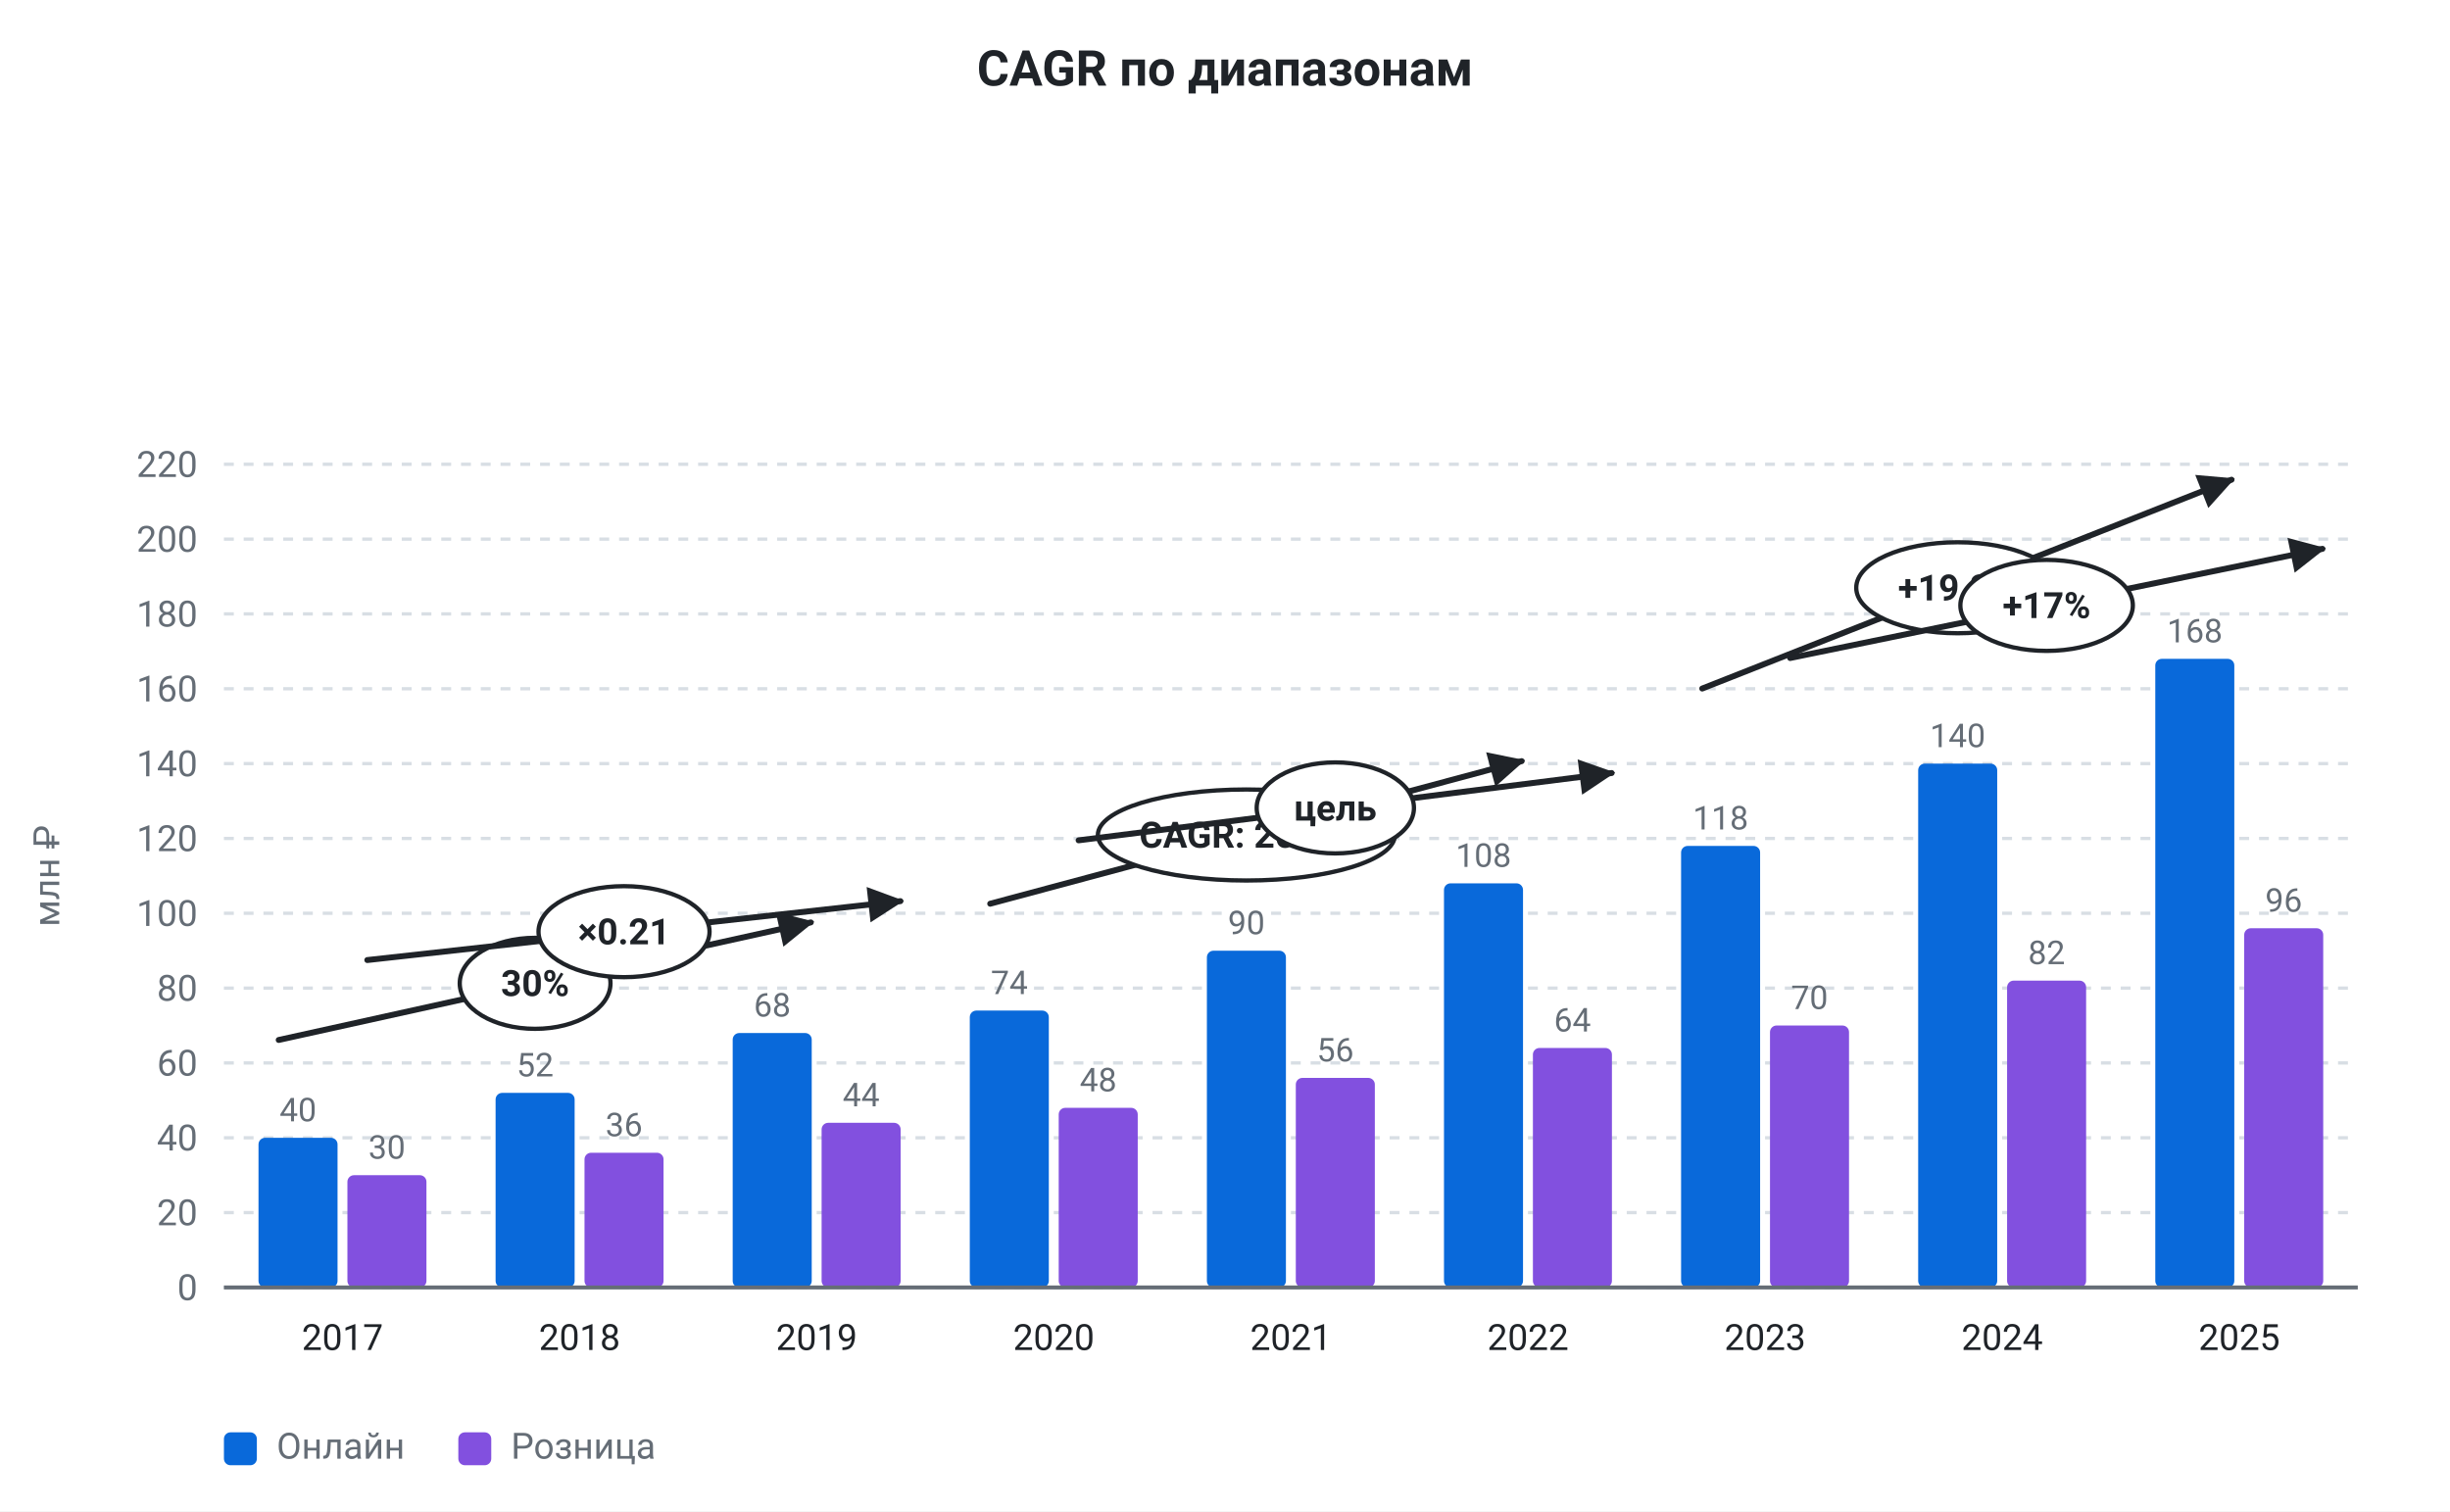
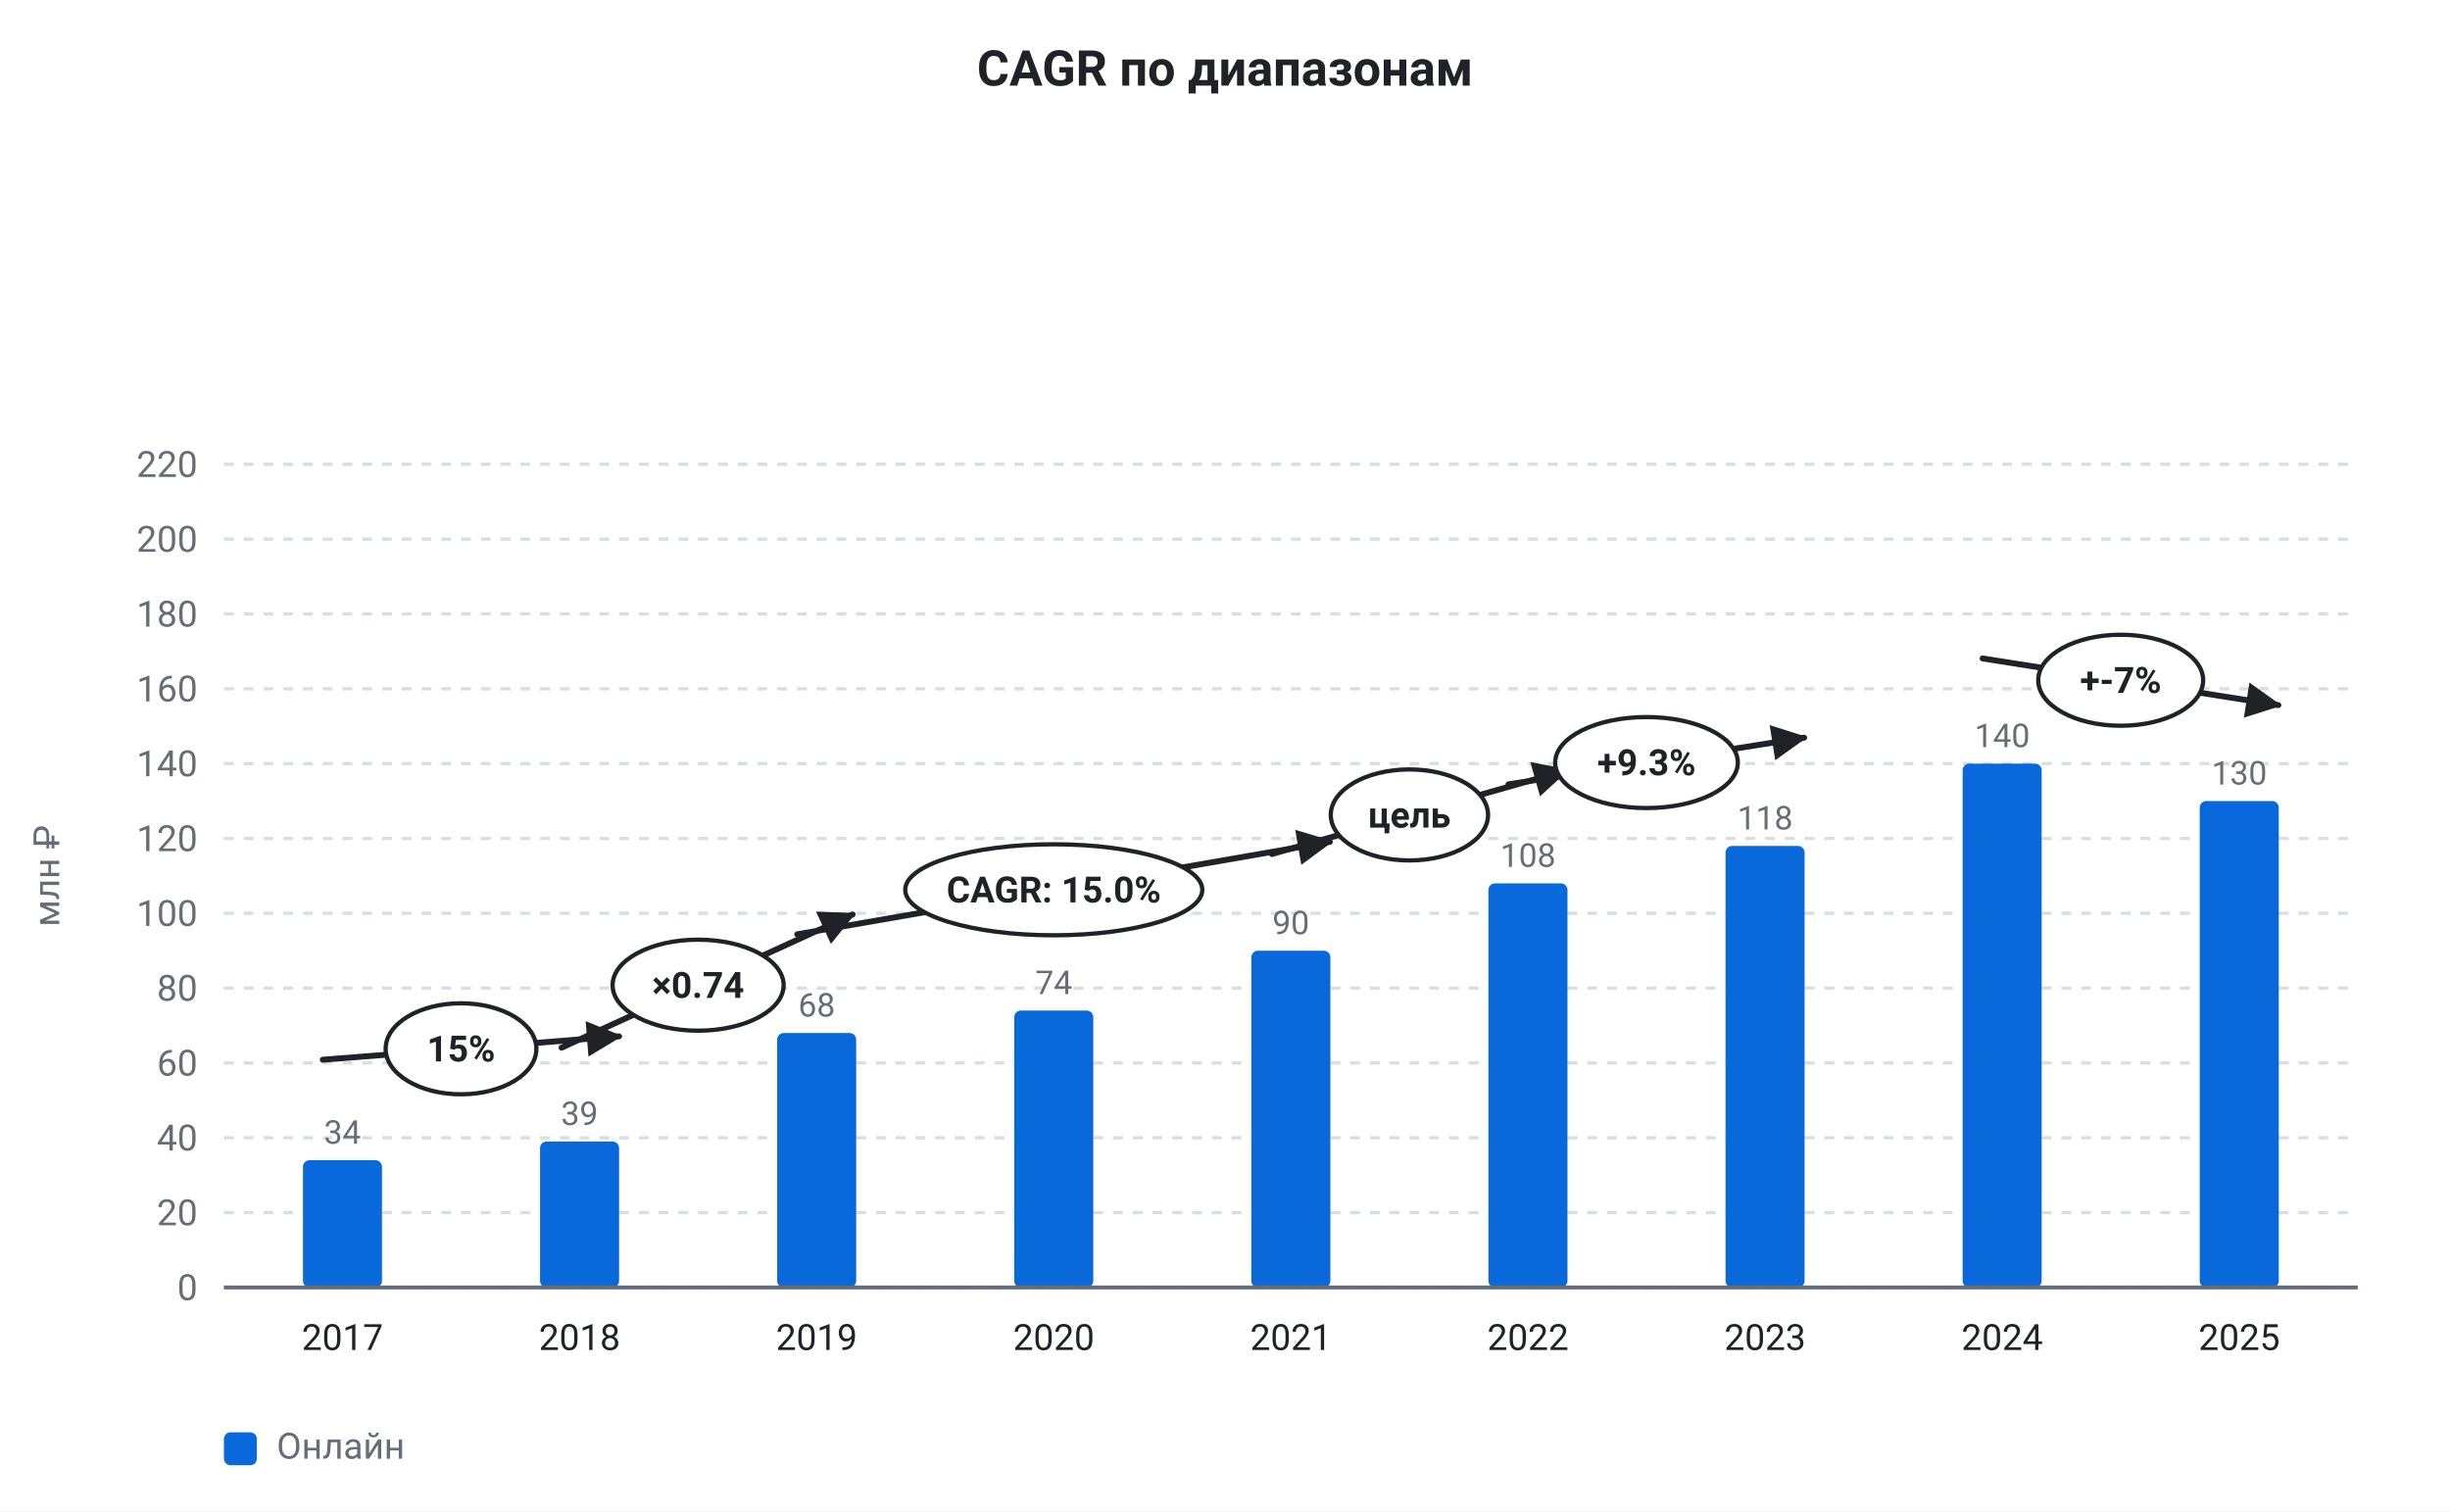
<svg xmlns="http://www.w3.org/2000/svg" viewBox="0 0 744 459" width="744" height="459" role="img" font-family="system-ui, -apple-system, &quot;Segoe UI&quot;, Roboto, sans-serif">
  <rect data-bg="canvas" x="0" y="0" width="744" height="459" fill="#ffffff" />
  <text x="372" y="26" fill="#1f2328" font-size="15" text-anchor="middle" font-weight="600">CAGR по диапазонам</text>
  <line x1="68" y1="391" x2="716" y2="391" stroke="#d8dee4" stroke-width="1" stroke-dasharray="3 3" />
  <text x="60" y="394.85" fill="#656d76" font-size="11" text-anchor="end">0</text>
  <line x1="68" y1="368.27" x2="716" y2="368.27" stroke="#d8dee4" stroke-width="1" stroke-dasharray="3 3" />
  <text x="60" y="372.12" fill="#656d76" font-size="11" text-anchor="end">20</text>
  <line x1="68" y1="345.55" x2="716" y2="345.55" stroke="#d8dee4" stroke-width="1" stroke-dasharray="3 3" />
  <text x="60" y="349.4" fill="#656d76" font-size="11" text-anchor="end">40</text>
  <line x1="68" y1="322.82" x2="716" y2="322.82" stroke="#d8dee4" stroke-width="1" stroke-dasharray="3 3" />
  <text x="60" y="326.67" fill="#656d76" font-size="11" text-anchor="end">60</text>
  <line x1="68" y1="300.09" x2="716" y2="300.09" stroke="#d8dee4" stroke-width="1" stroke-dasharray="3 3" />
  <text x="60" y="303.94" fill="#656d76" font-size="11" text-anchor="end">80</text>
  <line x1="68" y1="277.36" x2="716" y2="277.36" stroke="#d8dee4" stroke-width="1" stroke-dasharray="3 3" />
  <text x="60" y="281.21" fill="#656d76" font-size="11" text-anchor="end">100</text>
  <line x1="68" y1="254.64" x2="716" y2="254.64" stroke="#d8dee4" stroke-width="1" stroke-dasharray="3 3" />
  <text x="60" y="258.49" fill="#656d76" font-size="11" text-anchor="end">120</text>
  <line x1="68" y1="231.91" x2="716" y2="231.91" stroke="#d8dee4" stroke-width="1" stroke-dasharray="3 3" />
  <text x="60" y="235.76" fill="#656d76" font-size="11" text-anchor="end">140</text>
  <line x1="68" y1="209.18" x2="716" y2="209.18" stroke="#d8dee4" stroke-width="1" stroke-dasharray="3 3" />
  <text x="60" y="213.03" fill="#656d76" font-size="11" text-anchor="end">160</text>
  <line x1="68" y1="186.45" x2="716" y2="186.45" stroke="#d8dee4" stroke-width="1" stroke-dasharray="3 3" />
  <text x="60" y="190.3" fill="#656d76" font-size="11" text-anchor="end">180</text>
  <line x1="68" y1="163.73" x2="716" y2="163.73" stroke="#d8dee4" stroke-width="1" stroke-dasharray="3 3" />
  <text x="60" y="167.58" fill="#656d76" font-size="11" text-anchor="end">200</text>
  <line x1="68" y1="141" x2="716" y2="141" stroke="#d8dee4" stroke-width="1" stroke-dasharray="3 3" />
  <text x="60" y="144.85" fill="#656d76" font-size="11" text-anchor="end">220</text>
  <text x="18" y="266" fill="#656d76" font-size="11" text-anchor="middle" transform="rotate(-90 18 266)">млн ₽</text>
-   <rect x="78.5" y="345.55" width="24" height="45.45" fill="#0969da" rx="2" data-bar="0-0" />
-   <text x="90.5" y="340.55" fill="#656d76" font-size="10" text-anchor="middle">40</text>
-   <rect x="105.5" y="356.91" width="24" height="34.09" fill="#8250df" rx="2" data-bar="0-1" />
-   <text x="117.5" y="351.91" fill="#656d76" font-size="10" text-anchor="middle">30</text>
+   <rect x="92" y="352.36" width="24" height="38.64" fill="#0969da" rx="2" data-bar="0-0" />
+   <text x="104" y="347.36" fill="#656d76" font-size="10" text-anchor="middle">34</text>
  <text x="104" y="410" fill="#1f2328" font-size="11" text-anchor="middle">2017</text>
-   <rect x="150.5" y="331.91" width="24" height="59.09" fill="#0969da" rx="2" data-bar="1-0" />
-   <text x="162.5" y="326.91" fill="#656d76" font-size="10" text-anchor="middle">52</text>
-   <rect x="177.5" y="350.09" width="24" height="40.91" fill="#8250df" rx="2" data-bar="1-1" />
-   <text x="189.5" y="345.09" fill="#656d76" font-size="10" text-anchor="middle">36</text>
+   <rect x="164" y="346.68" width="24" height="44.32" fill="#0969da" rx="2" data-bar="1-0" />
+   <text x="176" y="341.68" fill="#656d76" font-size="10" text-anchor="middle">39</text>
  <text x="176" y="410" fill="#1f2328" font-size="11" text-anchor="middle">2018</text>
-   <rect x="222.5" y="313.73" width="24" height="77.27" fill="#0969da" rx="2" data-bar="2-0" />
-   <text x="234.5" y="308.73" fill="#656d76" font-size="10" text-anchor="middle">68</text>
-   <rect x="249.5" y="341" width="24" height="50" fill="#8250df" rx="2" data-bar="2-1" />
-   <text x="261.5" y="336" fill="#656d76" font-size="10" text-anchor="middle">44</text>
+   <rect x="236" y="313.73" width="24" height="77.27" fill="#0969da" rx="2" data-bar="2-0" />
+   <text x="248" y="308.73" fill="#656d76" font-size="10" text-anchor="middle">68</text>
  <text x="248" y="410" fill="#1f2328" font-size="11" text-anchor="middle">2019</text>
-   <rect x="294.5" y="306.91" width="24" height="84.09" fill="#0969da" rx="2" data-bar="3-0" />
-   <text x="306.5" y="301.91" fill="#656d76" font-size="10" text-anchor="middle">74</text>
-   <rect x="321.5" y="336.45" width="24" height="54.55" fill="#8250df" rx="2" data-bar="3-1" />
-   <text x="333.5" y="331.45" fill="#656d76" font-size="10" text-anchor="middle">48</text>
+   <rect x="308" y="306.91" width="24" height="84.09" fill="#0969da" rx="2" data-bar="3-0" />
+   <text x="320" y="301.91" fill="#656d76" font-size="10" text-anchor="middle">74</text>
  <text x="320" y="410" fill="#1f2328" font-size="11" text-anchor="middle">2020</text>
-   <rect x="366.5" y="288.73" width="24" height="102.27" fill="#0969da" rx="2" data-bar="4-0" />
-   <text x="378.5" y="283.73" fill="#656d76" font-size="10" text-anchor="middle">90</text>
-   <rect x="393.5" y="327.36" width="24" height="63.64" fill="#8250df" rx="2" data-bar="4-1" />
-   <text x="405.5" y="322.36" fill="#656d76" font-size="10" text-anchor="middle">56</text>
+   <rect x="380" y="288.73" width="24" height="102.27" fill="#0969da" rx="2" data-bar="4-0" />
+   <text x="392" y="283.73" fill="#656d76" font-size="10" text-anchor="middle">90</text>
  <text x="392" y="410" fill="#1f2328" font-size="11" text-anchor="middle">2021</text>
-   <rect x="438.5" y="268.27" width="24" height="122.73" fill="#0969da" rx="2" data-bar="5-0" />
-   <text x="450.5" y="263.27" fill="#656d76" font-size="10" text-anchor="middle">108</text>
-   <rect x="465.5" y="318.27" width="24" height="72.73" fill="#8250df" rx="2" data-bar="5-1" />
-   <text x="477.5" y="313.27" fill="#656d76" font-size="10" text-anchor="middle">64</text>
+   <rect x="452" y="268.27" width="24" height="122.73" fill="#0969da" rx="2" data-bar="5-0" />
+   <text x="464" y="263.27" fill="#656d76" font-size="10" text-anchor="middle">108</text>
  <text x="464" y="410" fill="#1f2328" font-size="11" text-anchor="middle">2022</text>
-   <rect x="510.5" y="256.91" width="24" height="134.09" fill="#0969da" rx="2" data-bar="6-0" />
-   <text x="522.5" y="251.91" fill="#656d76" font-size="10" text-anchor="middle">118</text>
-   <rect x="537.5" y="311.45" width="24" height="79.55" fill="#8250df" rx="2" data-bar="6-1" />
-   <text x="549.5" y="306.45" fill="#656d76" font-size="10" text-anchor="middle">70</text>
+   <rect x="524" y="256.91" width="24" height="134.09" fill="#0969da" rx="2" data-bar="6-0" />
+   <text x="536" y="251.91" fill="#656d76" font-size="10" text-anchor="middle">118</text>
  <text x="536" y="410" fill="#1f2328" font-size="11" text-anchor="middle">2023</text>
-   <rect x="582.5" y="231.91" width="24" height="159.09" fill="#0969da" rx="2" data-bar="7-0" />
-   <text x="594.5" y="226.91" fill="#656d76" font-size="10" text-anchor="middle">140</text>
-   <rect x="609.5" y="297.82" width="24" height="93.18" fill="#8250df" rx="2" data-bar="7-1" />
-   <text x="621.5" y="292.82" fill="#656d76" font-size="10" text-anchor="middle">82</text>
+   <rect x="596" y="231.91" width="24" height="159.09" fill="#0969da" rx="2" data-bar="7-0" />
+   <text x="608" y="226.91" fill="#656d76" font-size="10" text-anchor="middle">140</text>
  <text x="608" y="410" fill="#1f2328" font-size="11" text-anchor="middle">2024</text>
-   <rect x="654.5" y="200.09" width="24" height="190.91" fill="#0969da" rx="2" data-bar="8-0" />
-   <text x="666.5" y="195.09" fill="#656d76" font-size="10" text-anchor="middle">168</text>
-   <rect x="681.5" y="281.91" width="24" height="109.09" fill="#8250df" rx="2" data-bar="8-1" />
-   <text x="693.5" y="276.91" fill="#656d76" font-size="10" text-anchor="middle">96</text>
+   <rect x="668" y="243.27" width="24" height="147.73" fill="#0969da" rx="2" data-bar="8-0" />
+   <text x="680" y="238.27" fill="#656d76" font-size="10" text-anchor="middle">130</text>
  <text x="680" y="410" fill="#1f2328" font-size="11" text-anchor="middle">2025</text>
  <line x1="68" y1="391" x2="716" y2="391" stroke="#656d76" stroke-width="1.2" />
  <defs>
    <marker id="ext-series-cagr-arrow" viewBox="0 0 10 10" refX="9" refY="5" markerWidth="6" markerHeight="6" orient="auto-start-reverse">
      <path d="M 0 0 L 10 5 L 0 10 z" fill="#1f2328" />
    </marker>
  </defs>
-   <line x1="84.64" y1="315.84" x2="246.22" y2="280.14" stroke="#1f2328" stroke-width="1.8" stroke-linecap="round" marker-end="url(#ext-series-cagr-arrow)" data-cagr="0:1-3" />
-   <ellipse data-cagr-oval="0" cx="162.5" cy="298.64" rx="22.89" ry="13.82" fill="#ffffff" stroke="#1f2328" stroke-width="1.3" />
-   <text x="162.5" y="302.49" fill="#1f2328" font-size="11" text-anchor="middle" font-weight="600" data-cagr-label="30%">30%</text>
-   <line x1="300.7" y1="274.46" x2="462.09" y2="231.16" stroke="#1f2328" stroke-width="1.8" stroke-linecap="round" marker-end="url(#ext-series-cagr-arrow)" data-cagr="0:4-6" />
-   <ellipse data-cagr-oval="1" cx="378.5" cy="253.59" rx="45.11" ry="13.82" fill="#ffffff" stroke="#1f2328" stroke-width="1.3" />
-   <text x="378.5" y="257.44" fill="#1f2328" font-size="11" text-anchor="middle" font-weight="600" data-cagr-label="CAGR: 20.8%">CAGR: 20.8%</text>
-   <line x1="516.92" y1="209.11" x2="677.66" y2="145.69" stroke="#1f2328" stroke-width="1.8" stroke-linecap="round" marker-end="url(#ext-series-cagr-arrow)" data-cagr="0:7-9" />
-   <ellipse data-cagr-oval="2" cx="594.5" cy="178.5" rx="30.81" ry="13.82" fill="#ffffff" stroke="#1f2328" stroke-width="1.3" />
-   <text x="594.5" y="182.35" fill="#1f2328" font-size="11" text-anchor="middle" font-weight="600" data-cagr-label="+19.3%">+19.3%</text>
-   <line x1="111.54" y1="291.57" x2="273.43" y2="273.68" stroke="#1f2328" stroke-width="1.8" stroke-linecap="round" marker-end="url(#ext-series-cagr-arrow)" data-cagr="1:1-3" />
-   <ellipse data-cagr-oval="3" cx="189.5" cy="282.95" rx="25.97" ry="13.82" fill="#ffffff" stroke="#1f2328" stroke-width="1.3" />
-   <text x="189.5" y="286.8" fill="#1f2328" font-size="11" text-anchor="middle" font-weight="600" data-cagr-label="×0.21">×0.21</text>
-   <line x1="327.55" y1="255.21" x2="489.41" y2="234.77" stroke="#1f2328" stroke-width="1.8" stroke-linecap="round" marker-end="url(#ext-series-cagr-arrow)" data-cagr="1:4-6" />
-   <ellipse data-cagr-oval="4" cx="405.5" cy="245.36" rx="23.88" ry="13.82" fill="#ffffff" stroke="#1f2328" stroke-width="1.3" />
-   <text x="405.5" y="249.21" fill="#1f2328" font-size="11" text-anchor="middle" font-weight="600" data-cagr-label="цель">цель</text>
-   <line x1="543.62" y1="199.84" x2="705.26" y2="166.68" stroke="#1f2328" stroke-width="1.8" stroke-linecap="round" marker-end="url(#ext-series-cagr-arrow)" data-cagr="1:7-9" />
-   <ellipse data-cagr-oval="5" cx="621.5" cy="183.86" rx="26.19" ry="13.82" fill="#ffffff" stroke="#1f2328" stroke-width="1.3" />
-   <text x="621.5" y="187.71" fill="#1f2328" font-size="11" text-anchor="middle" font-weight="600" data-cagr-label="+17%">+17%</text>
+   <line x1="98.02" y1="321.84" x2="187.96" y2="314.74" stroke="#1f2328" stroke-width="1.8" stroke-linecap="round" marker-end="url(#ext-series-cagr-arrow)" data-cagr="0:1-2" />
+   <ellipse data-cagr-oval="0" cx="140" cy="318.52" rx="22.89" ry="13.82" fill="#ffffff" stroke="#1f2328" stroke-width="1.3" />
+   <text x="140" y="322.37" fill="#1f2328" font-size="11" text-anchor="middle" font-weight="600" data-cagr-label="15%">15%</text>
+   <line x1="170.54" y1="318.18" x2="258.91" y2="277.73" stroke="#1f2328" stroke-width="1.8" stroke-linecap="round" marker-end="url(#ext-series-cagr-arrow)" data-cagr="0:2-3" />
+   <ellipse data-cagr-oval="1" cx="212" cy="299.2" rx="25.97" ry="13.82" fill="#ffffff" stroke="#1f2328" stroke-width="1.3" />
+   <text x="212" y="303.05" fill="#1f2328" font-size="11" text-anchor="middle" font-weight="600" data-cagr-label="×0.74">×0.74</text>
+   <line x1="242.09" y1="283.75" x2="403.82" y2="255.67" stroke="#1f2328" stroke-width="1.8" stroke-linecap="round" marker-end="url(#ext-series-cagr-arrow)" data-cagr="0:3-5" />
+   <ellipse data-cagr-oval="2" cx="320" cy="270.23" rx="45.11" ry="13.82" fill="#ffffff" stroke="#1f2328" stroke-width="1.3" />
+   <text x="320" y="274.08" fill="#1f2328" font-size="11" text-anchor="middle" font-weight="600" data-cagr-label="CAGR: 15.0%">CAGR: 15.0%</text>
+   <line x1="386.23" y1="259.37" x2="475.54" y2="233.99" stroke="#1f2328" stroke-width="1.8" stroke-linecap="round" marker-end="url(#ext-series-cagr-arrow)" data-cagr="0:5-6" />
+   <ellipse data-cagr-oval="3" cx="428" cy="247.5" rx="23.88" ry="13.82" fill="#ffffff" stroke="#1f2328" stroke-width="1.3" />
+   <text x="428" y="251.35" fill="#1f2328" font-size="11" text-anchor="middle" font-weight="600" data-cagr-label="цель">цель</text>
+   <line x1="458.07" y1="238.21" x2="547.85" y2="224.04" stroke="#1f2328" stroke-width="1.8" stroke-linecap="round" marker-end="url(#ext-series-cagr-arrow)" data-cagr="0:6-7" />
+   <ellipse data-cagr-oval="4" cx="500" cy="231.59" rx="27.73" ry="13.82" fill="#ffffff" stroke="#1f2328" stroke-width="1.3" />
+   <text x="500" y="235.44" fill="#1f2328" font-size="11" text-anchor="middle" font-weight="600" data-cagr-label="+9.3%">+9.3%</text>
+   <line x1="602.07" y1="199.97" x2="691.85" y2="214.14" stroke="#1f2328" stroke-width="1.8" stroke-linecap="round" marker-end="url(#ext-series-cagr-arrow)" data-cagr="0:8-9" />
+   <ellipse data-cagr-oval="5" cx="644" cy="206.59" rx="25.04" ry="13.82" fill="#ffffff" stroke="#1f2328" stroke-width="1.3" />
+   <text x="644" y="210.44" fill="#1f2328" font-size="11" text-anchor="middle" font-weight="600" data-cagr-label="+-7%">+-7%</text>
  <rect x="68" y="435" width="10" height="10" fill="#0969da" rx="2" />
  <text x="84" y="443" fill="#656d76" font-size="11" text-anchor="start">Онлайн</text>
-   <rect x="139.18" y="435" width="10" height="10" fill="#8250df" rx="2" />
-   <text x="155.18" y="443" fill="#656d76" font-size="11" text-anchor="start">Розница</text>
</svg>
